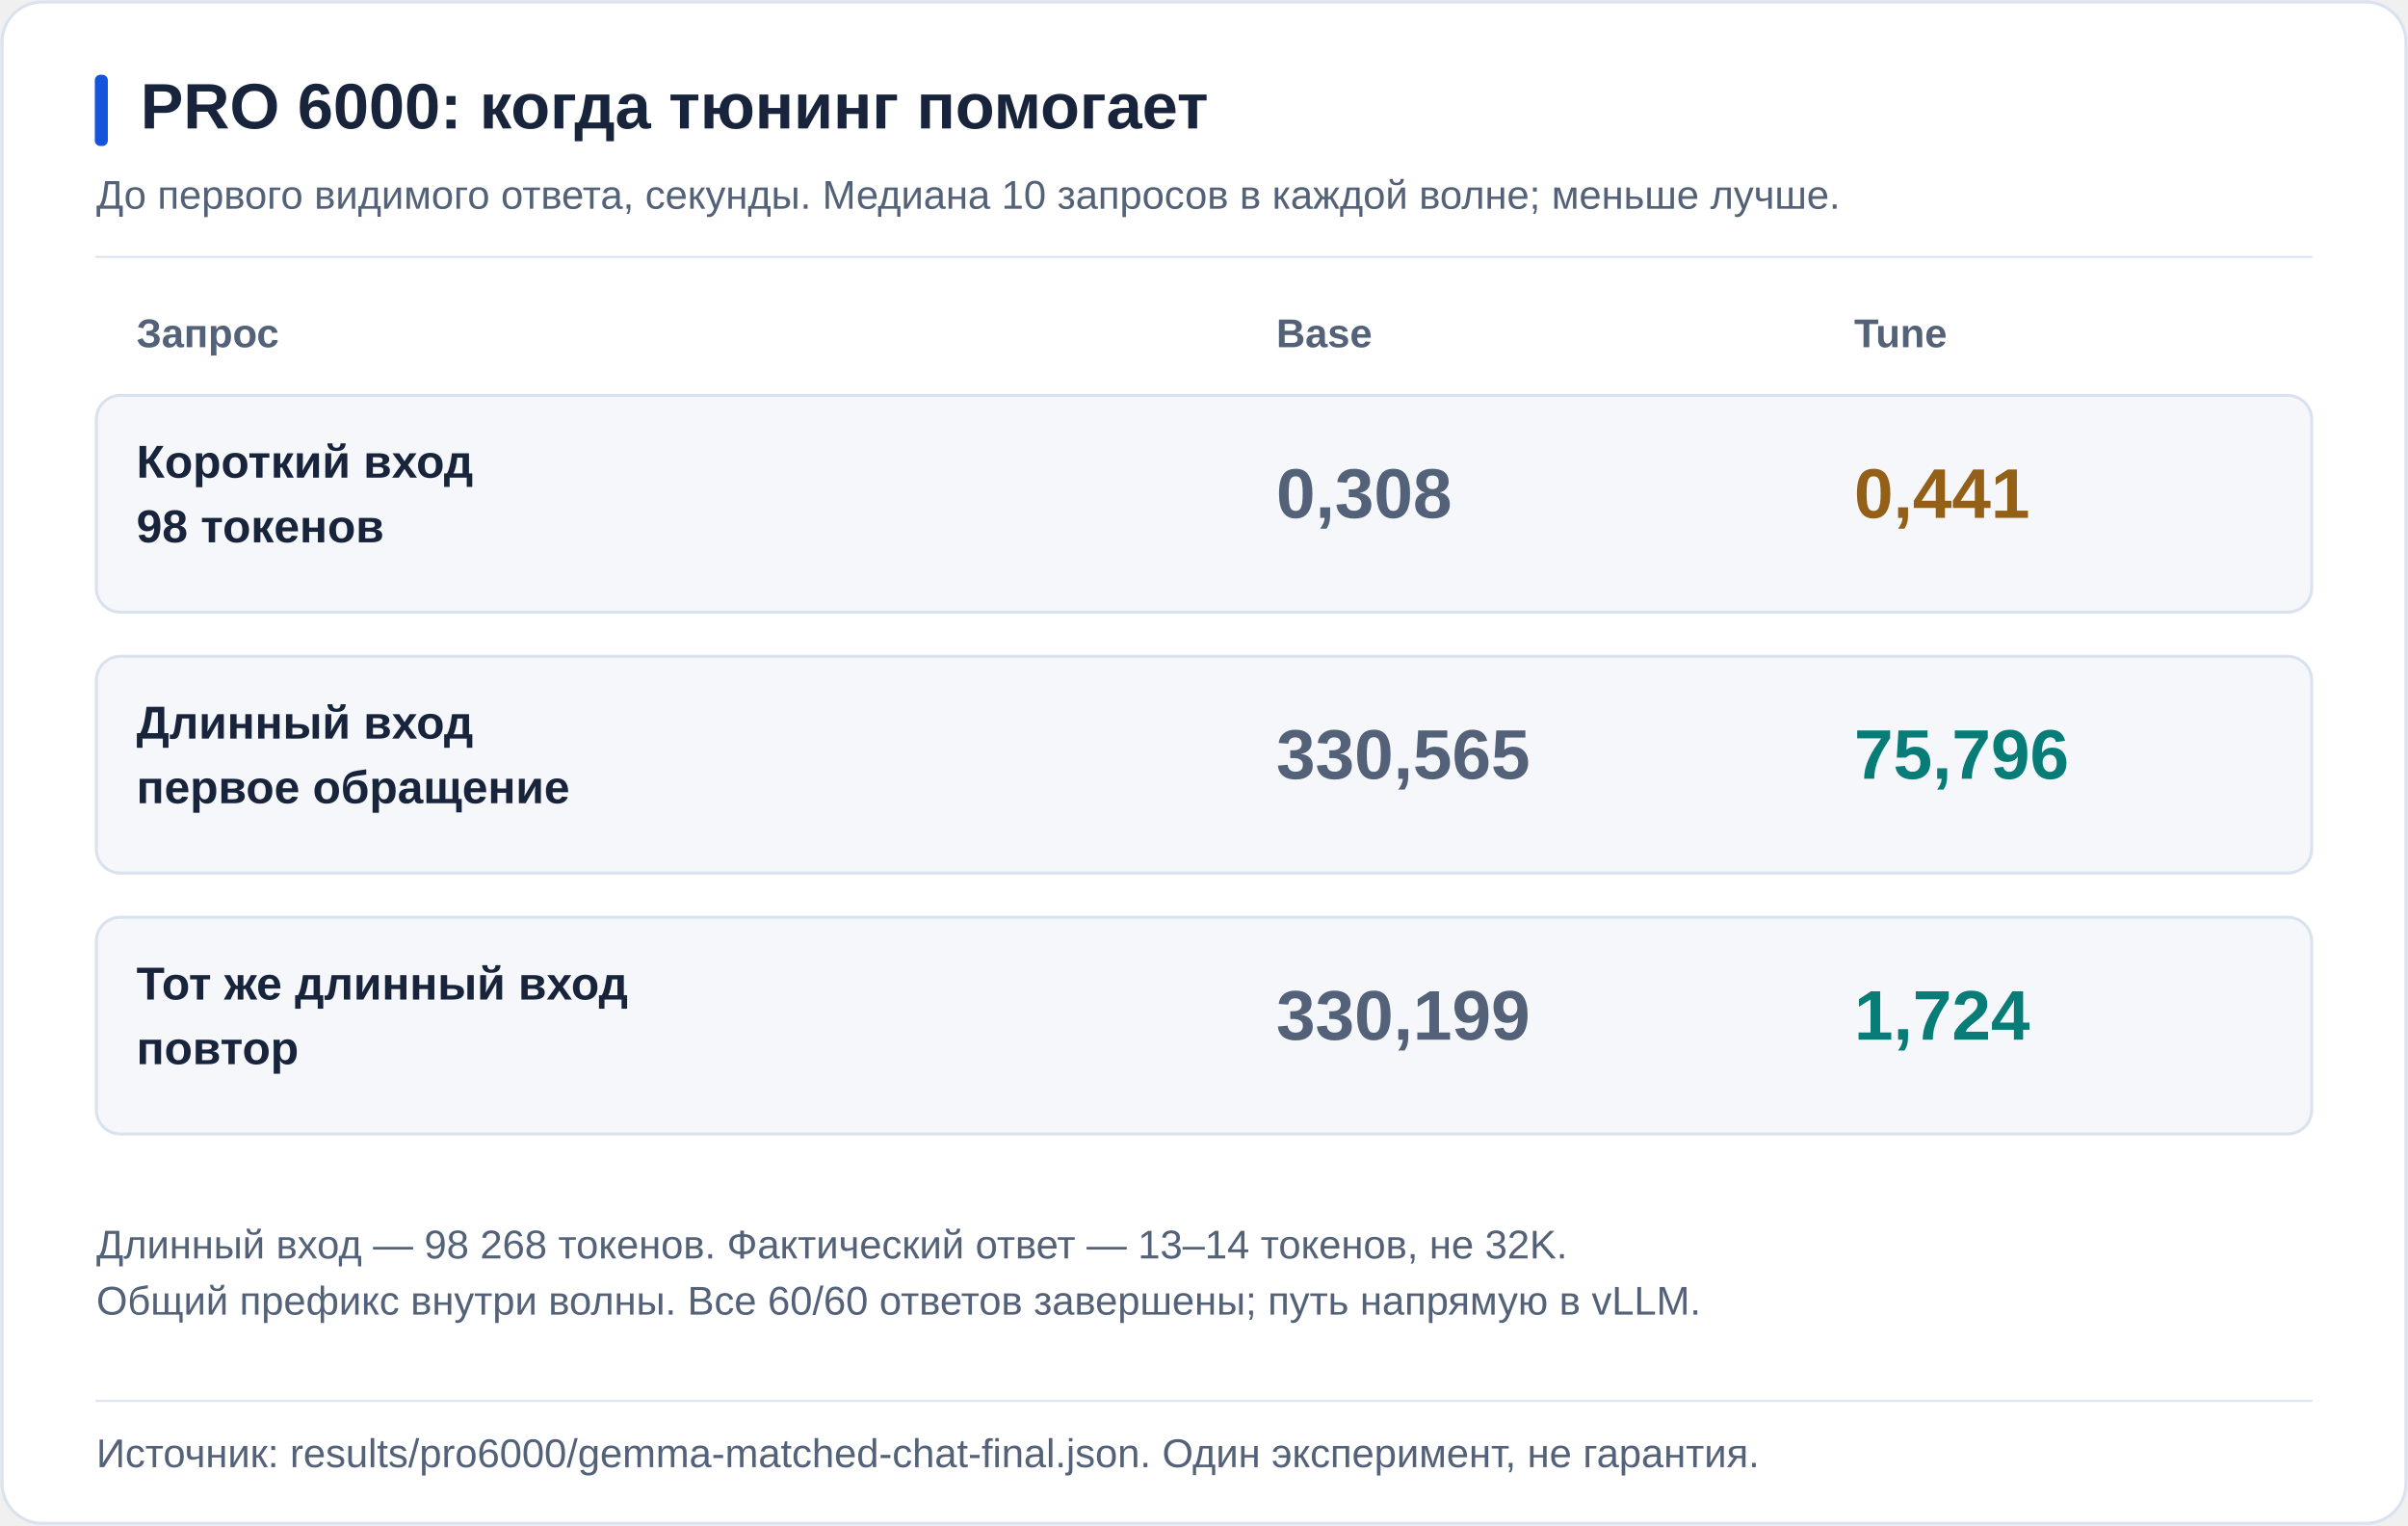
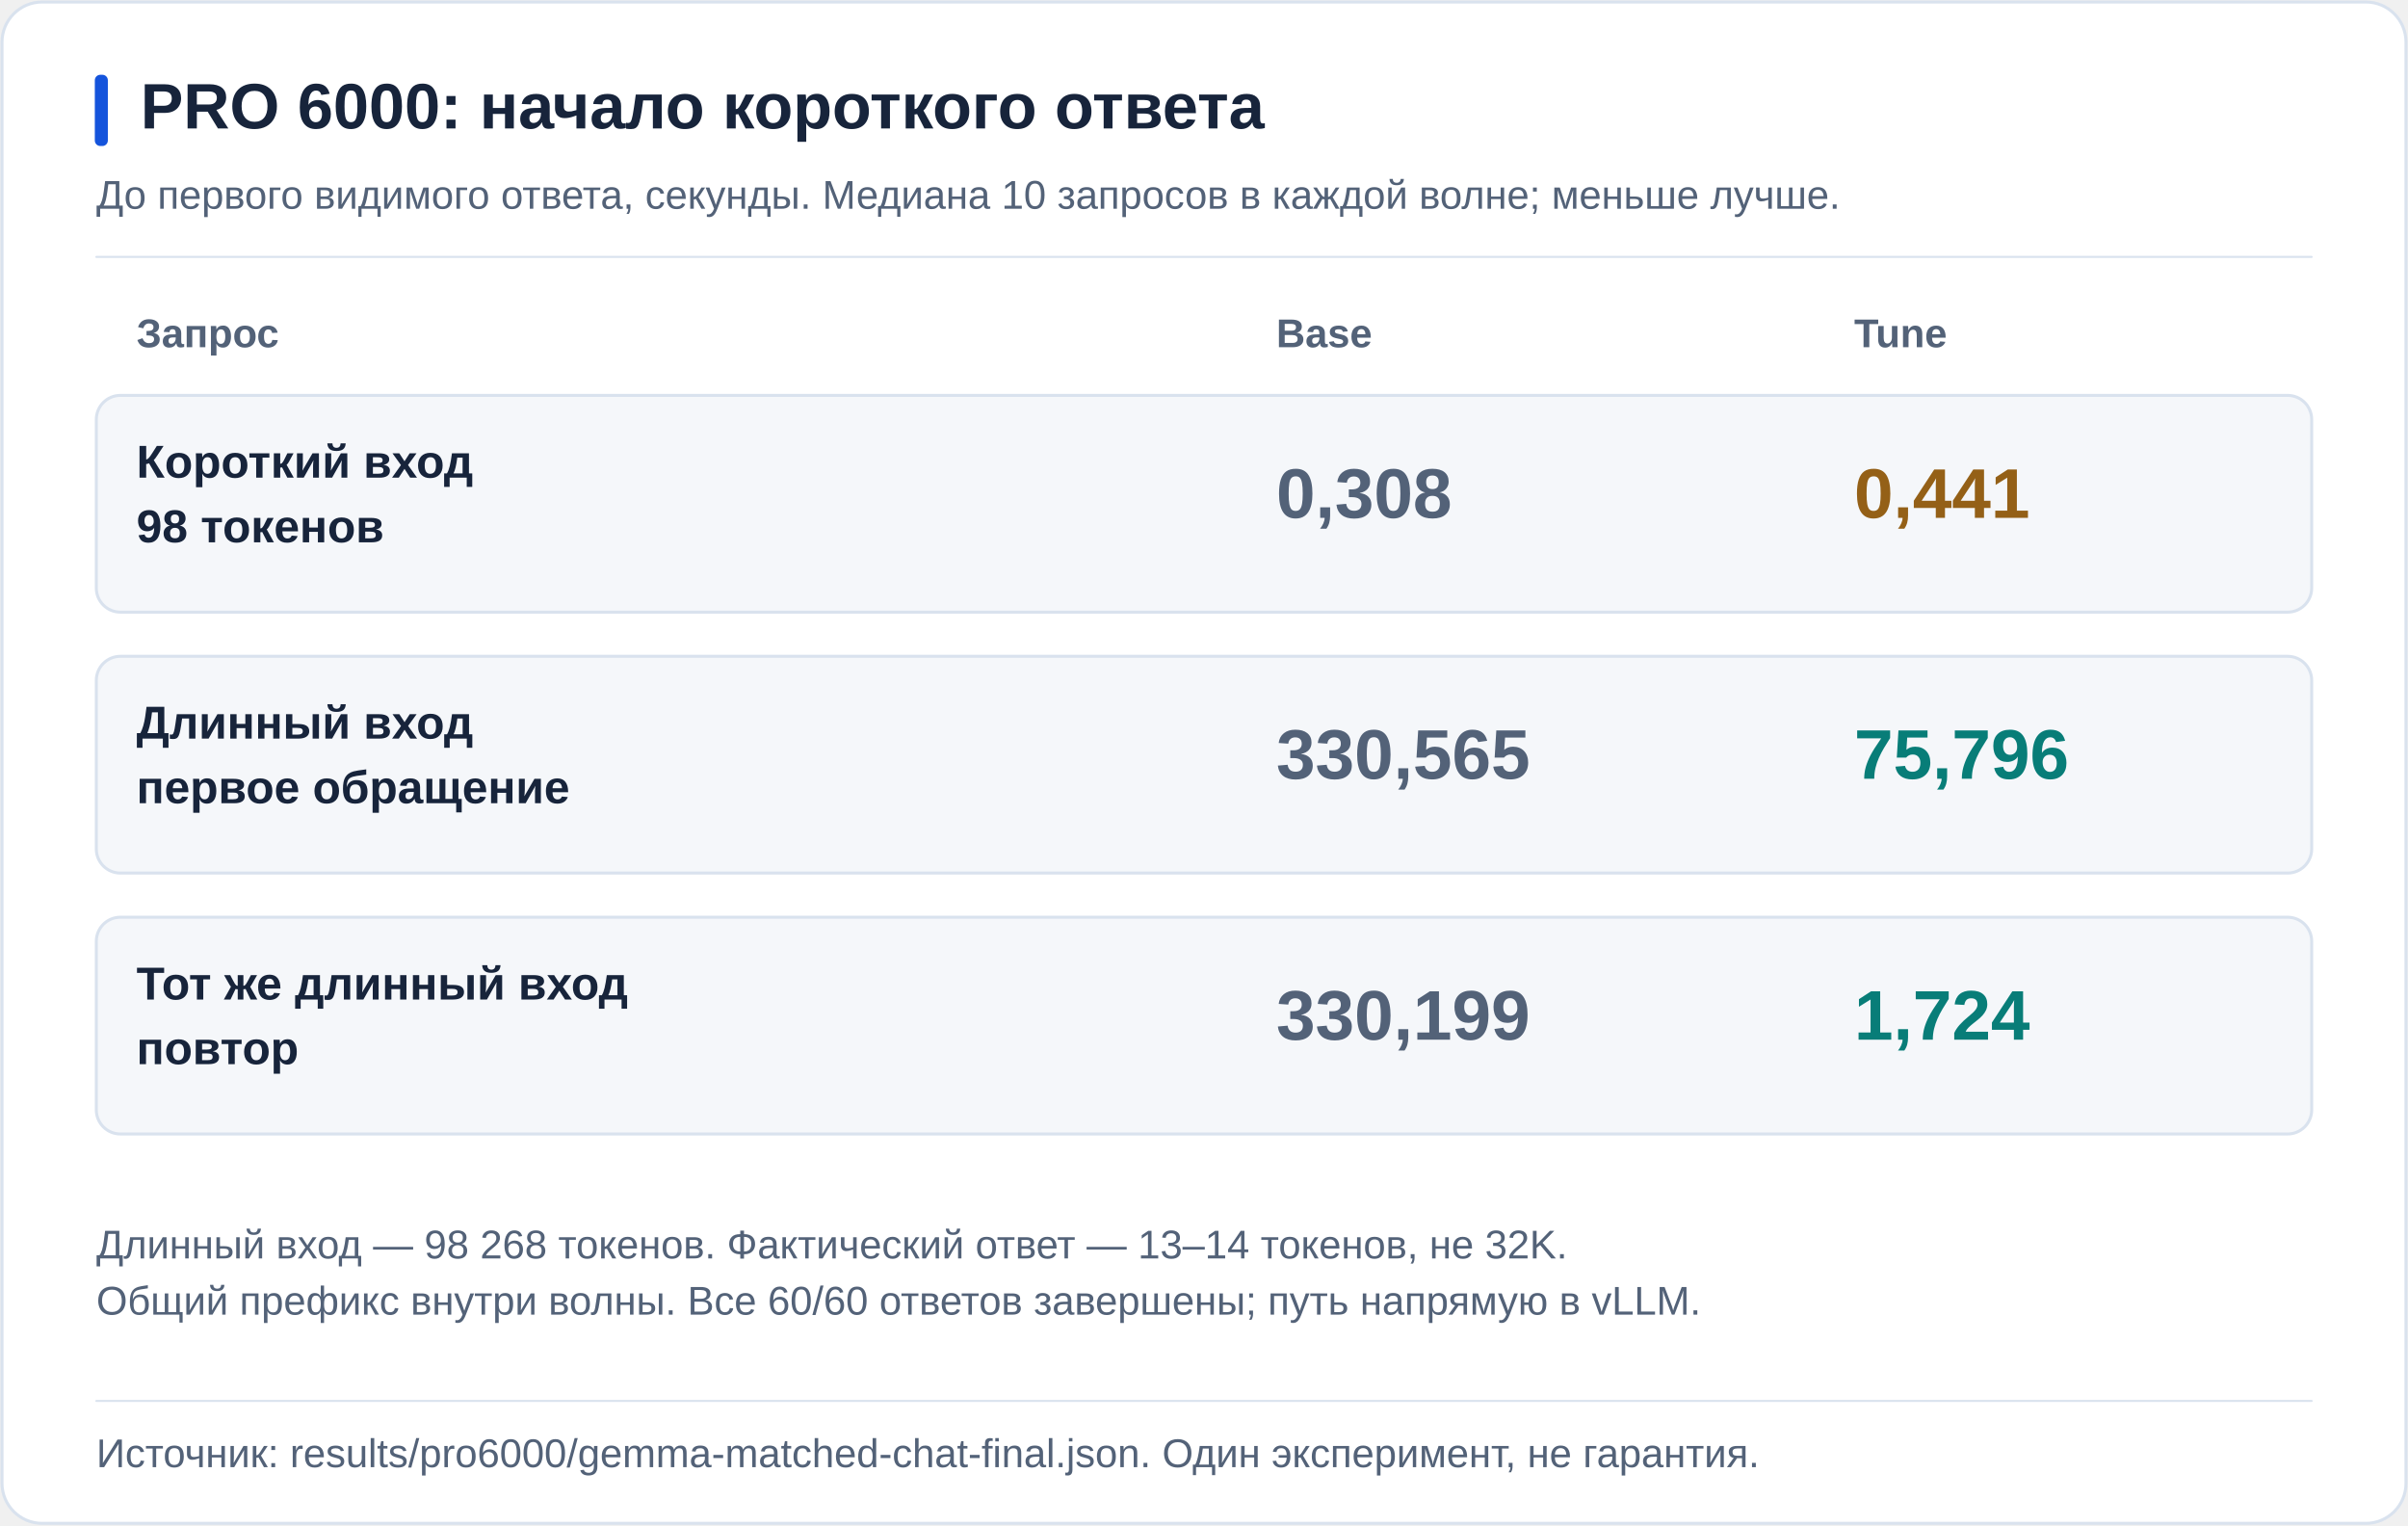
<svg xmlns="http://www.w3.org/2000/svg" width="1200" height="760" viewBox="0 0 1200 760" role="img" aria-labelledby="title desc" data-design="hardfest-v2">
  <defs>
    <marker id="arrow-1554dc" viewBox="0 0 10 10" refX="10" refY="5" markerWidth="10" markerHeight="10" markerUnits="userSpaceOnUse" orient="auto">
      <path d="M0 0 L10 5 L0 10 Z" fill="#1554dc" />
    </marker>
    <marker id="arrow-087d78" viewBox="0 0 10 10" refX="10" refY="5" markerWidth="10" markerHeight="10" markerUnits="userSpaceOnUse" orient="auto">
      <path d="M0 0 L10 5 L0 10 Z" fill="#087d78" />
    </marker>
    <marker id="arrow-7041b8" viewBox="0 0 10 10" refX="10" refY="5" markerWidth="10" markerHeight="10" markerUnits="userSpaceOnUse" orient="auto">
      <path d="M0 0 L10 5 L0 10 Z" fill="#7041b8" />
    </marker>
    <marker id="arrow-536278" viewBox="0 0 10 10" refX="10" refY="5" markerWidth="10" markerHeight="10" markerUnits="userSpaceOnUse" orient="auto">
      <path d="M0 0 L10 5 L0 10 Z" fill="#536278" />
    </marker>
  </defs>
  <style>text{font-family:Arial,Helvetica,sans-serif;font-variant-numeric:tabular-nums}.formula{font-family:"DejaVu Sans Mono",Menlo,Consolas,monospace}</style>
  <rect x="1" y="1" width="1198" height="758" rx="20" fill="#ffffff" stroke="#d9e2ee" stroke-width="1.5" />
  <rect x="48" y="38" width="5" height="34" rx="2" fill="#1554dc" stroke="#1554dc" stroke-width="1.5" />
  <text x="70" y="64" font-size="32" fill="#17243b" text-anchor="start" font-weight="700" data-max-width="1082">
-     <tspan x="70" dy="0">PRO 6000: когда тюнинг помогает</tspan>
+     <tspan x="70" dy="0">PRO 6000: начало короткого ответа</tspan>
  </text>
  <text x="48" y="104" font-size="20" fill="#536278" text-anchor="start" data-max-width="1104">
    <tspan x="48" dy="0">До первого видимого ответа, секунды. Медиана 10 запросов в каждой волне; меньше лучше.</tspan>
  </text>
  <path d="M48 128 H1152" fill="none" stroke="#d9e2ee" stroke-width="1" stroke-linejoin="round" stroke-linecap="round" />
  <text x="68" y="173" font-size="20" fill="#536278" text-anchor="start" font-weight="700" data-max-width="230">
    <tspan x="68" dy="0">Запрос</tspan>
  </text>
  <text x="636" y="173" font-size="20" fill="#536278" text-anchor="start" font-weight="700" data-max-width="230">
    <tspan x="636" dy="0">Base</tspan>
  </text>
  <text x="924" y="173" font-size="20" fill="#536278" text-anchor="start" font-weight="700" data-max-width="230">
    <tspan x="924" dy="0">Tune</tspan>
  </text>
  <rect x="48" y="197" width="1104" height="108" rx="12" fill="#f5f7fa" stroke="#d9e2ee" stroke-width="1.5" />
  <text x="68" y="238" font-size="23" fill="#17243b" text-anchor="start" font-weight="700" data-max-width="520">
    <tspan x="68" dy="0">Короткий вход</tspan>
    <tspan x="68" dy="32.2">98 токенов</tspan>
  </text>
  <text x="636" y="258" font-size="35" fill="#536278" text-anchor="start" font-weight="700" data-max-width="230">
    <tspan x="636" dy="0">0,308</tspan>
  </text>
  <text x="924" y="258" font-size="35" fill="#946017" text-anchor="start" font-weight="700" data-max-width="208">
    <tspan x="924" dy="0">0,441</tspan>
  </text>
  <rect x="48" y="327" width="1104" height="108" rx="12" fill="#f5f7fa" stroke="#d9e2ee" stroke-width="1.5" />
  <text x="68" y="368" font-size="23" fill="#17243b" text-anchor="start" font-weight="700" data-max-width="520">
    <tspan x="68" dy="0">Длинный вход</tspan>
    <tspan x="68" dy="32.2">первое обращение</tspan>
  </text>
  <text x="636" y="388" font-size="35" fill="#536278" text-anchor="start" font-weight="700" data-max-width="230">
    <tspan x="636" dy="0">330,565</tspan>
  </text>
  <text x="924" y="388" font-size="35" fill="#087d78" text-anchor="start" font-weight="700" data-max-width="208">
    <tspan x="924" dy="0">75,796</tspan>
  </text>
  <rect x="48" y="457" width="1104" height="108" rx="12" fill="#f5f7fa" stroke="#d9e2ee" stroke-width="1.5" />
  <text x="68" y="498" font-size="23" fill="#17243b" text-anchor="start" font-weight="700" data-max-width="520">
    <tspan x="68" dy="0">Тот же длинный вход</tspan>
    <tspan x="68" dy="32.2">повтор</tspan>
  </text>
  <text x="636" y="518" font-size="35" fill="#536278" text-anchor="start" font-weight="700" data-max-width="230">
    <tspan x="636" dy="0">330,199</tspan>
  </text>
  <text x="924" y="518" font-size="35" fill="#087d78" text-anchor="start" font-weight="700" data-max-width="208">
    <tspan x="924" dy="0">1,724</tspan>
  </text>
  <text x="48" y="627" font-size="20" fill="#536278" text-anchor="start" data-max-width="1104">
    <tspan x="48" dy="0">Длинный вход — 98 268 токенов. Фактический ответ — 13–14 токенов, не 32K.</tspan>
    <tspan x="48" dy="28.0">Общий префикс внутри волны. Все 60/60 ответов завершены; путь напрямую в vLLM.</tspan>
  </text>
  <path d="M48 698 H1152" fill="none" stroke="#d9e2ee" stroke-width="1" stroke-linejoin="round" stroke-linecap="round" />
  <text x="48" y="731" font-size="20" fill="#536278" text-anchor="start" data-max-width="1104">
    <tspan x="48" dy="0">Источник: results/pro6000/gemma-matched-chat-final.json. Один эксперимент, не гарантия.</tspan>
  </text>
</svg>
